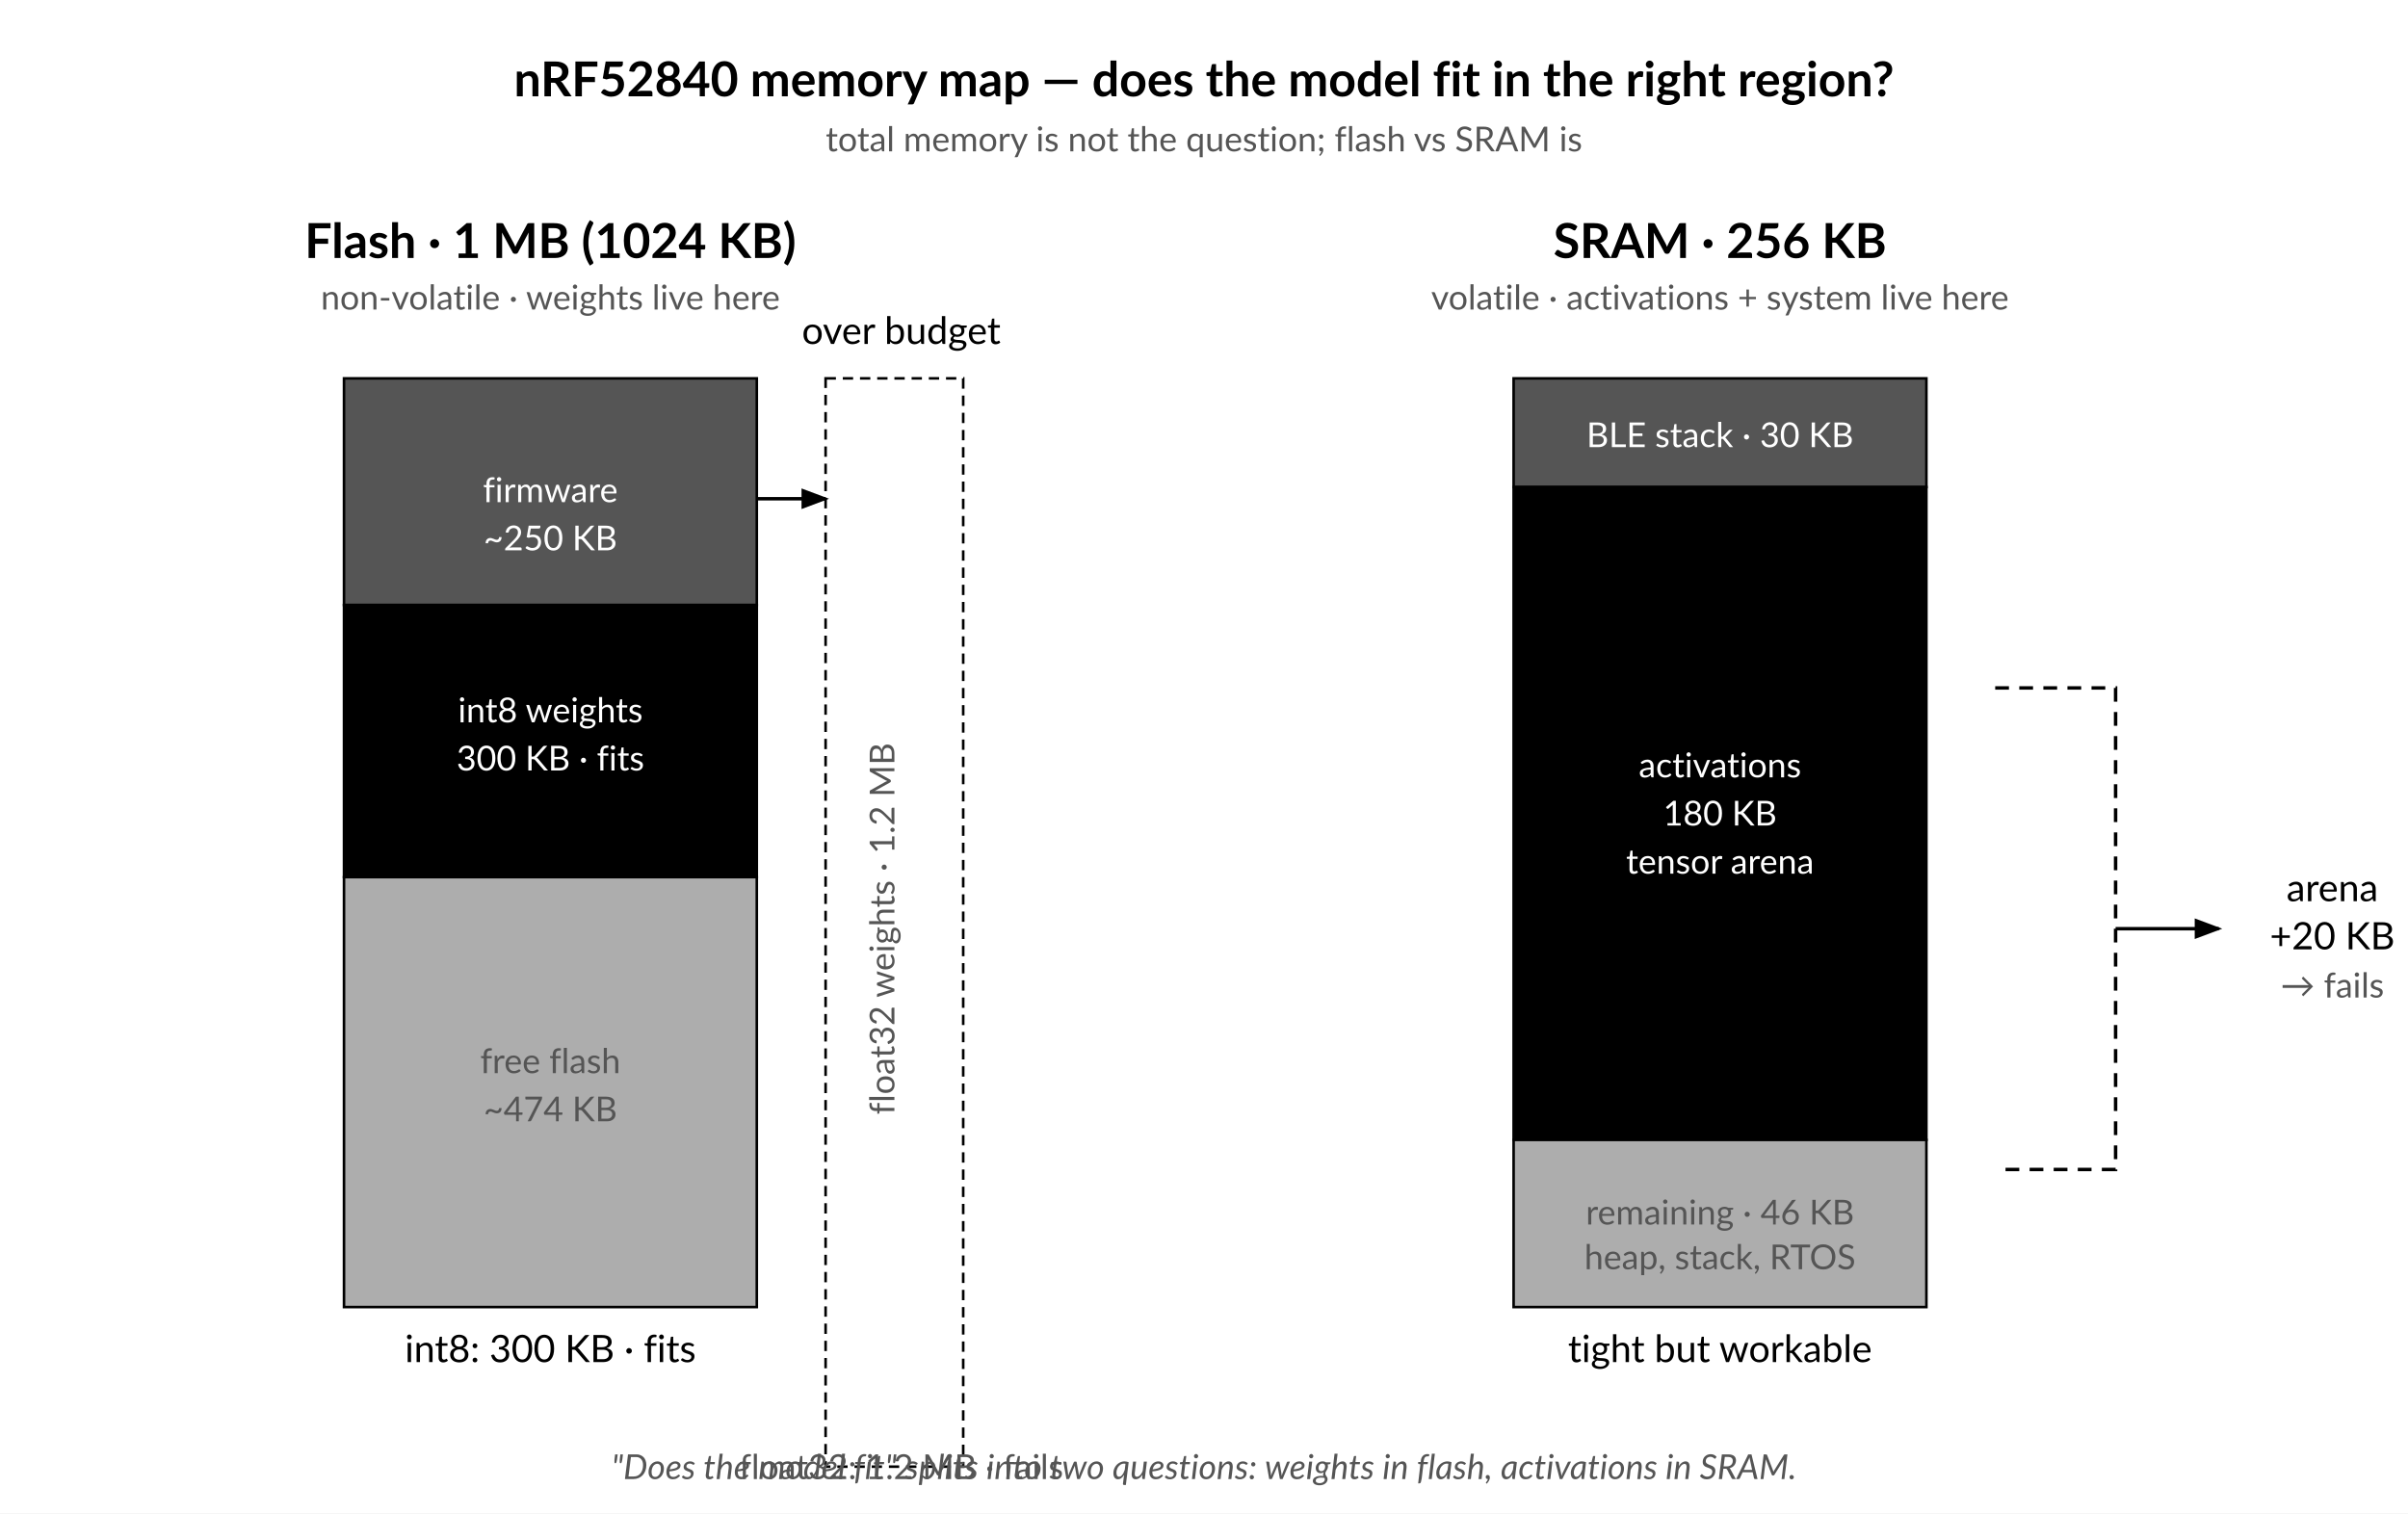
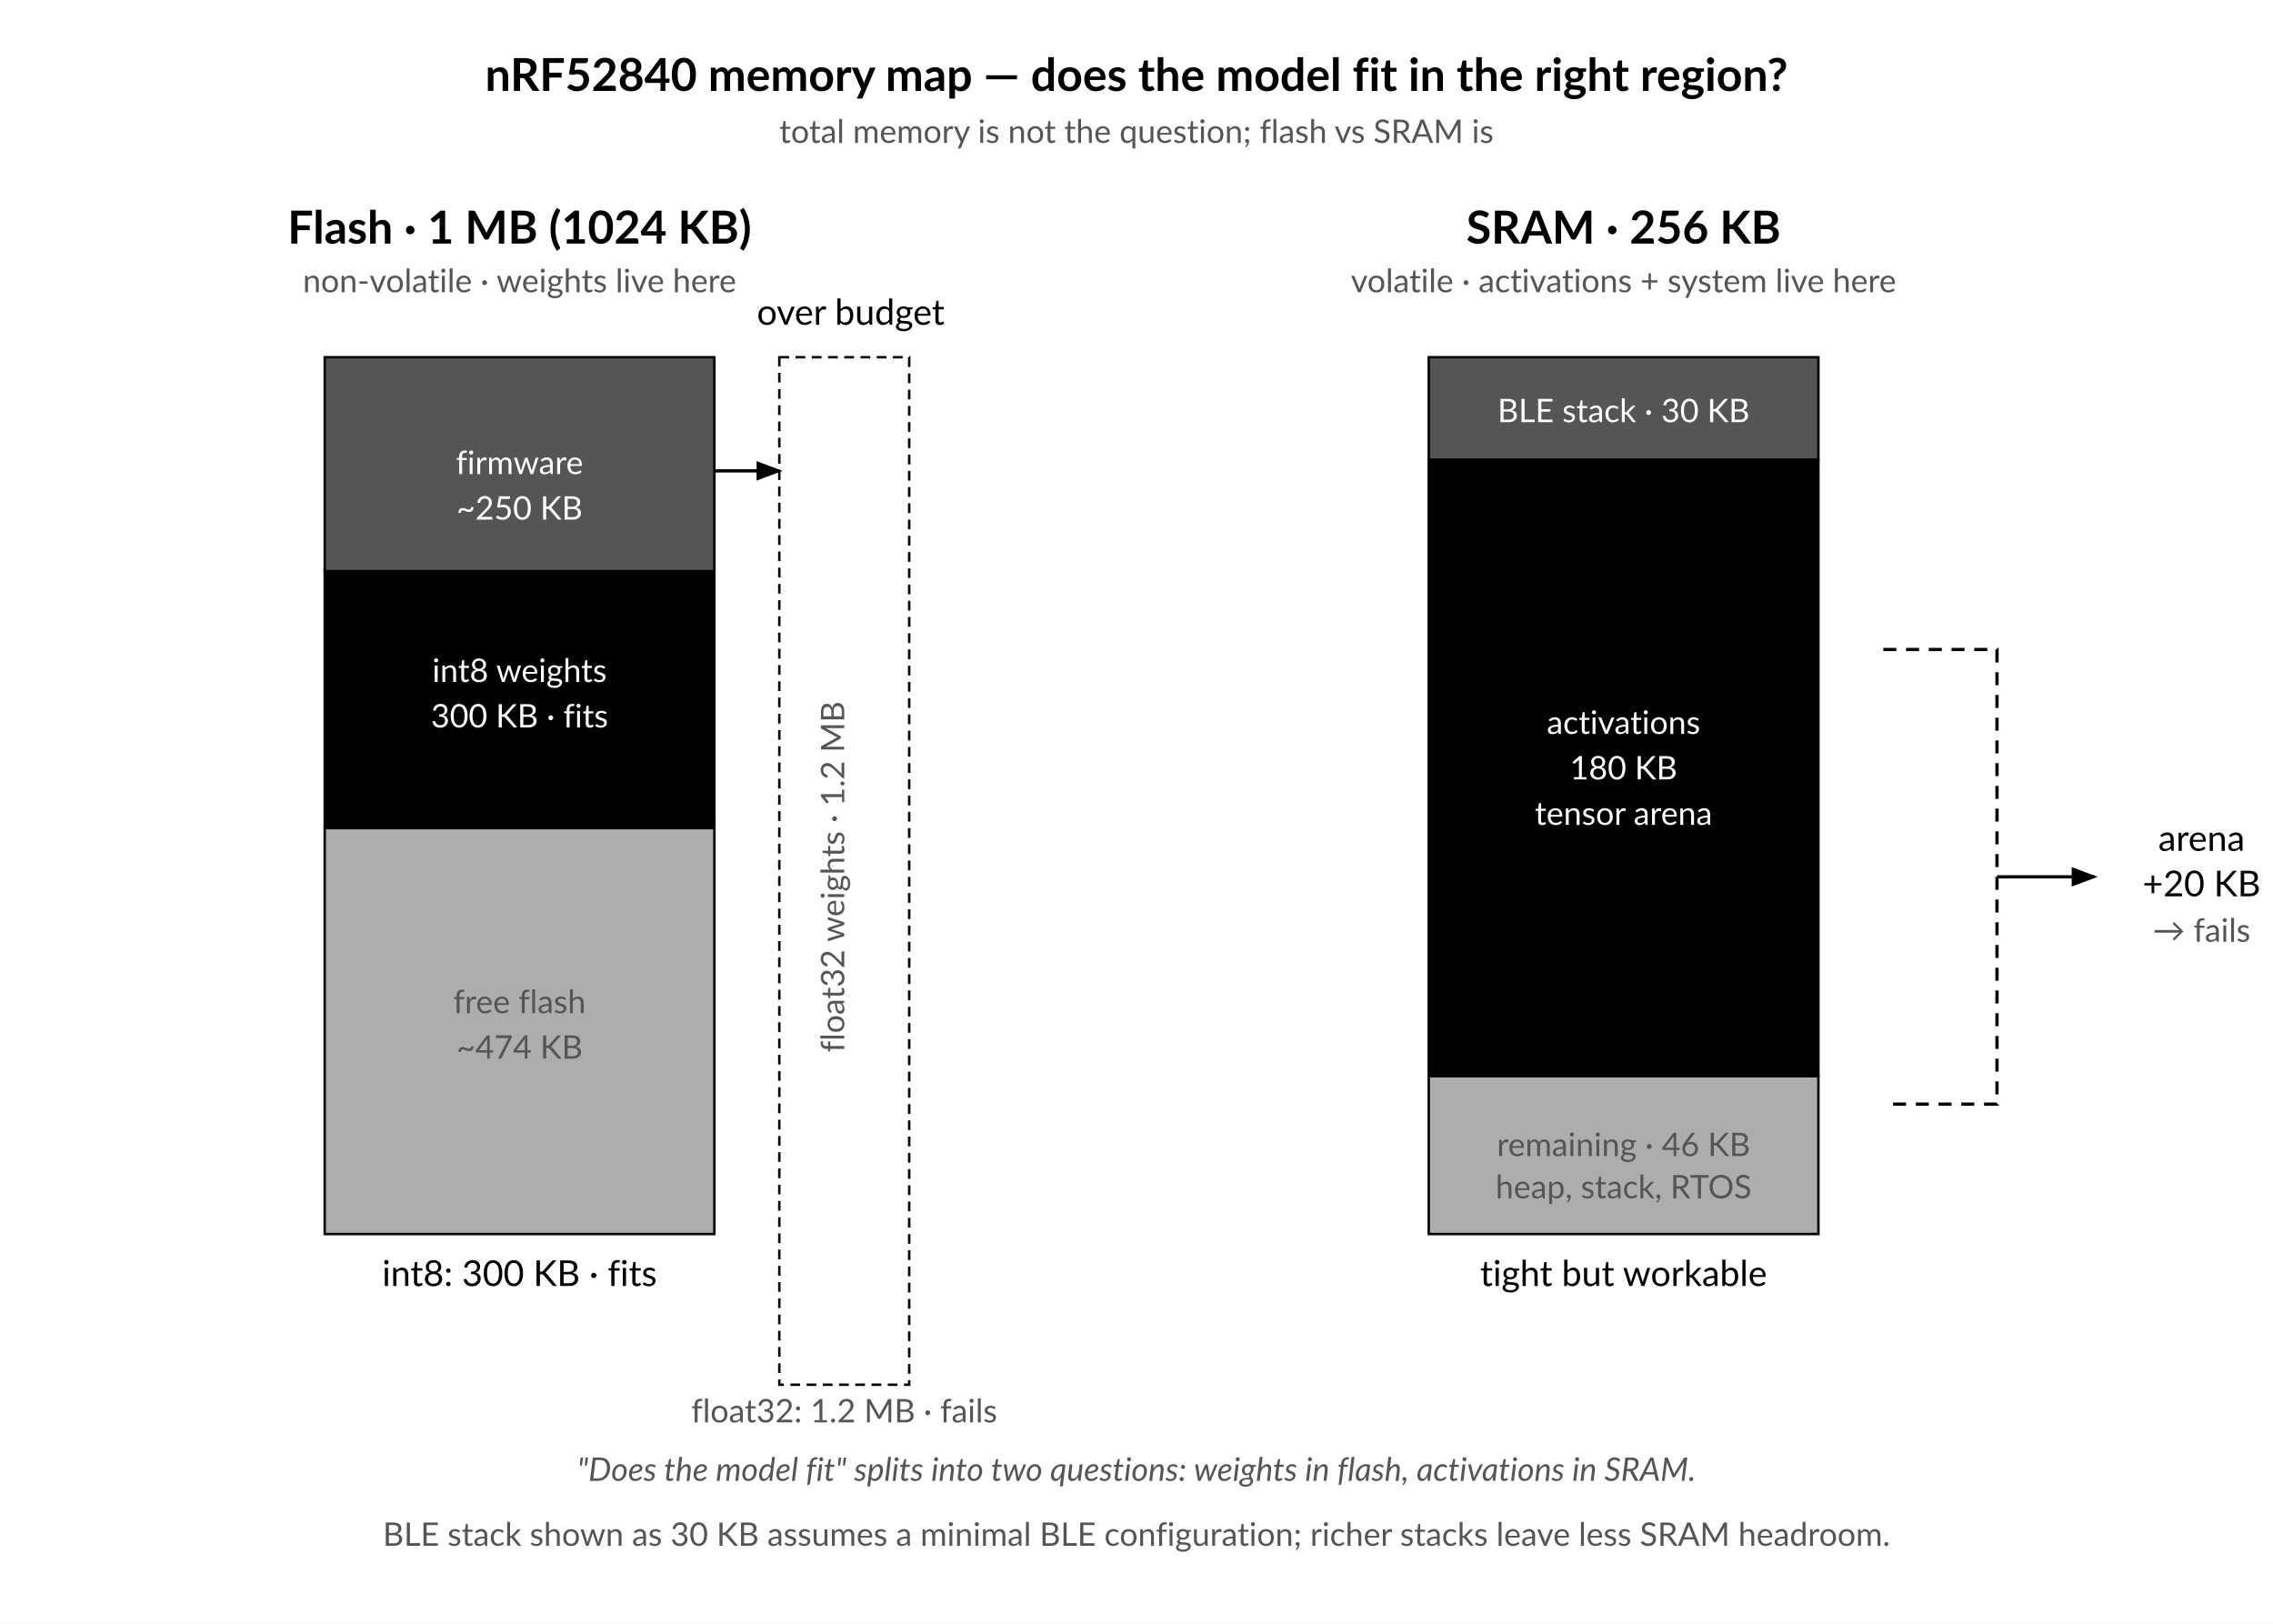
- <svg xmlns="http://www.w3.org/2000/svg" viewBox="0 0 700 440" role="img" aria-labelledby="t01 d01">
+ <svg xmlns="http://www.w3.org/2000/svg" viewBox="0 0 700 500" role="img" aria-labelledby="t01 d01">
  <defs>
    <style>
      .ti { font-family: 'Real Head Pro', 'FF Real', Lato, sans-serif; font-size: 14px; font-weight: bold; fill: #000000; }
      .lb { font-family: 'Real Head Pro', 'FF Real', Lato, sans-serif; font-size: 11px; fill: #000000; }
      .sm { font-family: 'Real Head Pro', 'FF Real', Lato, sans-serif; font-size: 10px; fill: #555555; }
      .cap { font-family: 'Real Head Pro', 'FF Real', Lato, sans-serif; font-size: 10px; font-style: italic; fill: #555555; }
      .seg { font-family: 'Real Head Pro', 'FF Real', Lato, sans-serif; font-size: 10px; fill: #FFFFFF; }
    </style>
    <marker id="ar1" markerWidth="8" markerHeight="6" refX="7" refY="3" orient="auto">
      <polygon points="0 0, 8 3, 0 6" fill="#000000" />
    </marker>
  </defs>
-   <rect width="700" height="440" fill="#FFFFFF" />
+   <rect width="700" height="500" fill="#FFFFFF" />
  <text x="350" y="28" text-anchor="middle" class="ti">nRF52840 memory map — does the model fit in the right region?</text>
  <text x="350" y="44" text-anchor="middle" class="sm">total memory is not the question; flash vs SRAM is</text>
  <text x="160" y="75" text-anchor="middle" class="ti">Flash · 1 MB (1024 KB)</text>
  <text x="160" y="90" text-anchor="middle" class="sm">non-volatile · weights live here</text>
  <g>
    <rect x="100" y="110" width="120" height="65.9" fill="#555555" stroke="#000000" stroke-width="0.75" />
    <text x="160" y="146" text-anchor="middle" class="seg">firmware</text>
    <text x="160" y="160" text-anchor="middle" class="seg">~250 KB</text>
    <rect x="100" y="175.9" width="120" height="79.1" fill="#000000" stroke="#000000" stroke-width="0.75" />
    <text x="160" y="210" text-anchor="middle" class="seg">int8 weights</text>
    <text x="160" y="224" text-anchor="middle" class="seg">300 KB · fits</text>
    <rect x="100" y="255" width="120" height="125" fill="#ADADAD" stroke="#000000" stroke-width="0.75" />
    <text x="160" y="312" text-anchor="middle" class="sm">free flash</text>
    <text x="160" y="326" text-anchor="middle" class="sm">~474 KB</text>
  </g>
  <text x="160" y="396" text-anchor="middle" class="lb">int8: 300 KB · fits</text>
  <g>
    <rect x="240" y="110" width="40" height="316.4" fill="none" stroke="#000000" stroke-width="0.75" stroke-dasharray="3 2" />
    <text x="260" y="270" text-anchor="middle" class="sm" transform="rotate(-90 260 270)">float32 weights · 1.2 MB</text>
  </g>
  <path d="M 220 145 L 240 145" stroke="#000000" stroke-width="1" marker-end="url(#ar1)" />
  <text x="262" y="100" text-anchor="middle" class="lb">over budget</text>
-   <text x="262" y="430" text-anchor="middle" class="sm">float32: 1.2 MB · fails</text>
+   <text x="260" y="438" text-anchor="middle" class="sm">float32: 1.2 MB · fails</text>
  <text x="500" y="75" text-anchor="middle" class="ti">SRAM · 256 KB</text>
  <text x="500" y="90" text-anchor="middle" class="sm">volatile · activations + system live here</text>
  <g>
    <rect x="440" y="110" width="120" height="31.6" fill="#555555" stroke="#000000" stroke-width="0.75" />
    <text x="500" y="130" text-anchor="middle" class="seg">BLE stack · 30 KB</text>
    <rect x="440" y="141.6" width="120" height="189.8" fill="#000000" stroke="#000000" stroke-width="0.75" />
    <text x="500" y="226" text-anchor="middle" class="seg">activations</text>
    <text x="500" y="240" text-anchor="middle" class="seg">180 KB</text>
    <text x="500" y="254" text-anchor="middle" class="seg">tensor arena</text>
    <rect x="440" y="331.4" width="120" height="48.6" fill="#ADADAD" stroke="#000000" stroke-width="0.75" />
    <text x="500" y="356" text-anchor="middle" class="sm">remaining · 46 KB</text>
    <text x="500" y="369" text-anchor="middle" class="sm">heap, stack, RTOS</text>
  </g>
  <text x="500" y="396" text-anchor="middle" class="lb">tight but workable</text>
  <path d="M 580 200 L 615 200 L 615 340 L 580 340" fill="none" stroke="#000000" stroke-width="1" stroke-dasharray="4 3" />
  <path d="M 615 270 L 645 270" stroke="#000000" stroke-width="1" marker-end="url(#ar1)" />
  <text x="678" y="262" text-anchor="middle" class="lb">arena</text>
  <text x="678" y="276" text-anchor="middle" class="lb">+20 KB</text>
  <text x="678" y="290" text-anchor="middle" class="sm">→ fails</text>
-   <text x="350" y="430" text-anchor="middle" class="cap">"Does the model fit" splits into two questions: weights in flash, activations in SRAM.</text>
+   <text x="350" y="456" text-anchor="middle" class="cap">"Does the model fit" splits into two questions: weights in flash, activations in SRAM.</text>
+   <text x="350" y="476" text-anchor="middle" class="sm">BLE stack shown as 30 KB assumes a minimal BLE configuration; richer stacks leave less SRAM headroom.</text>
</svg>
